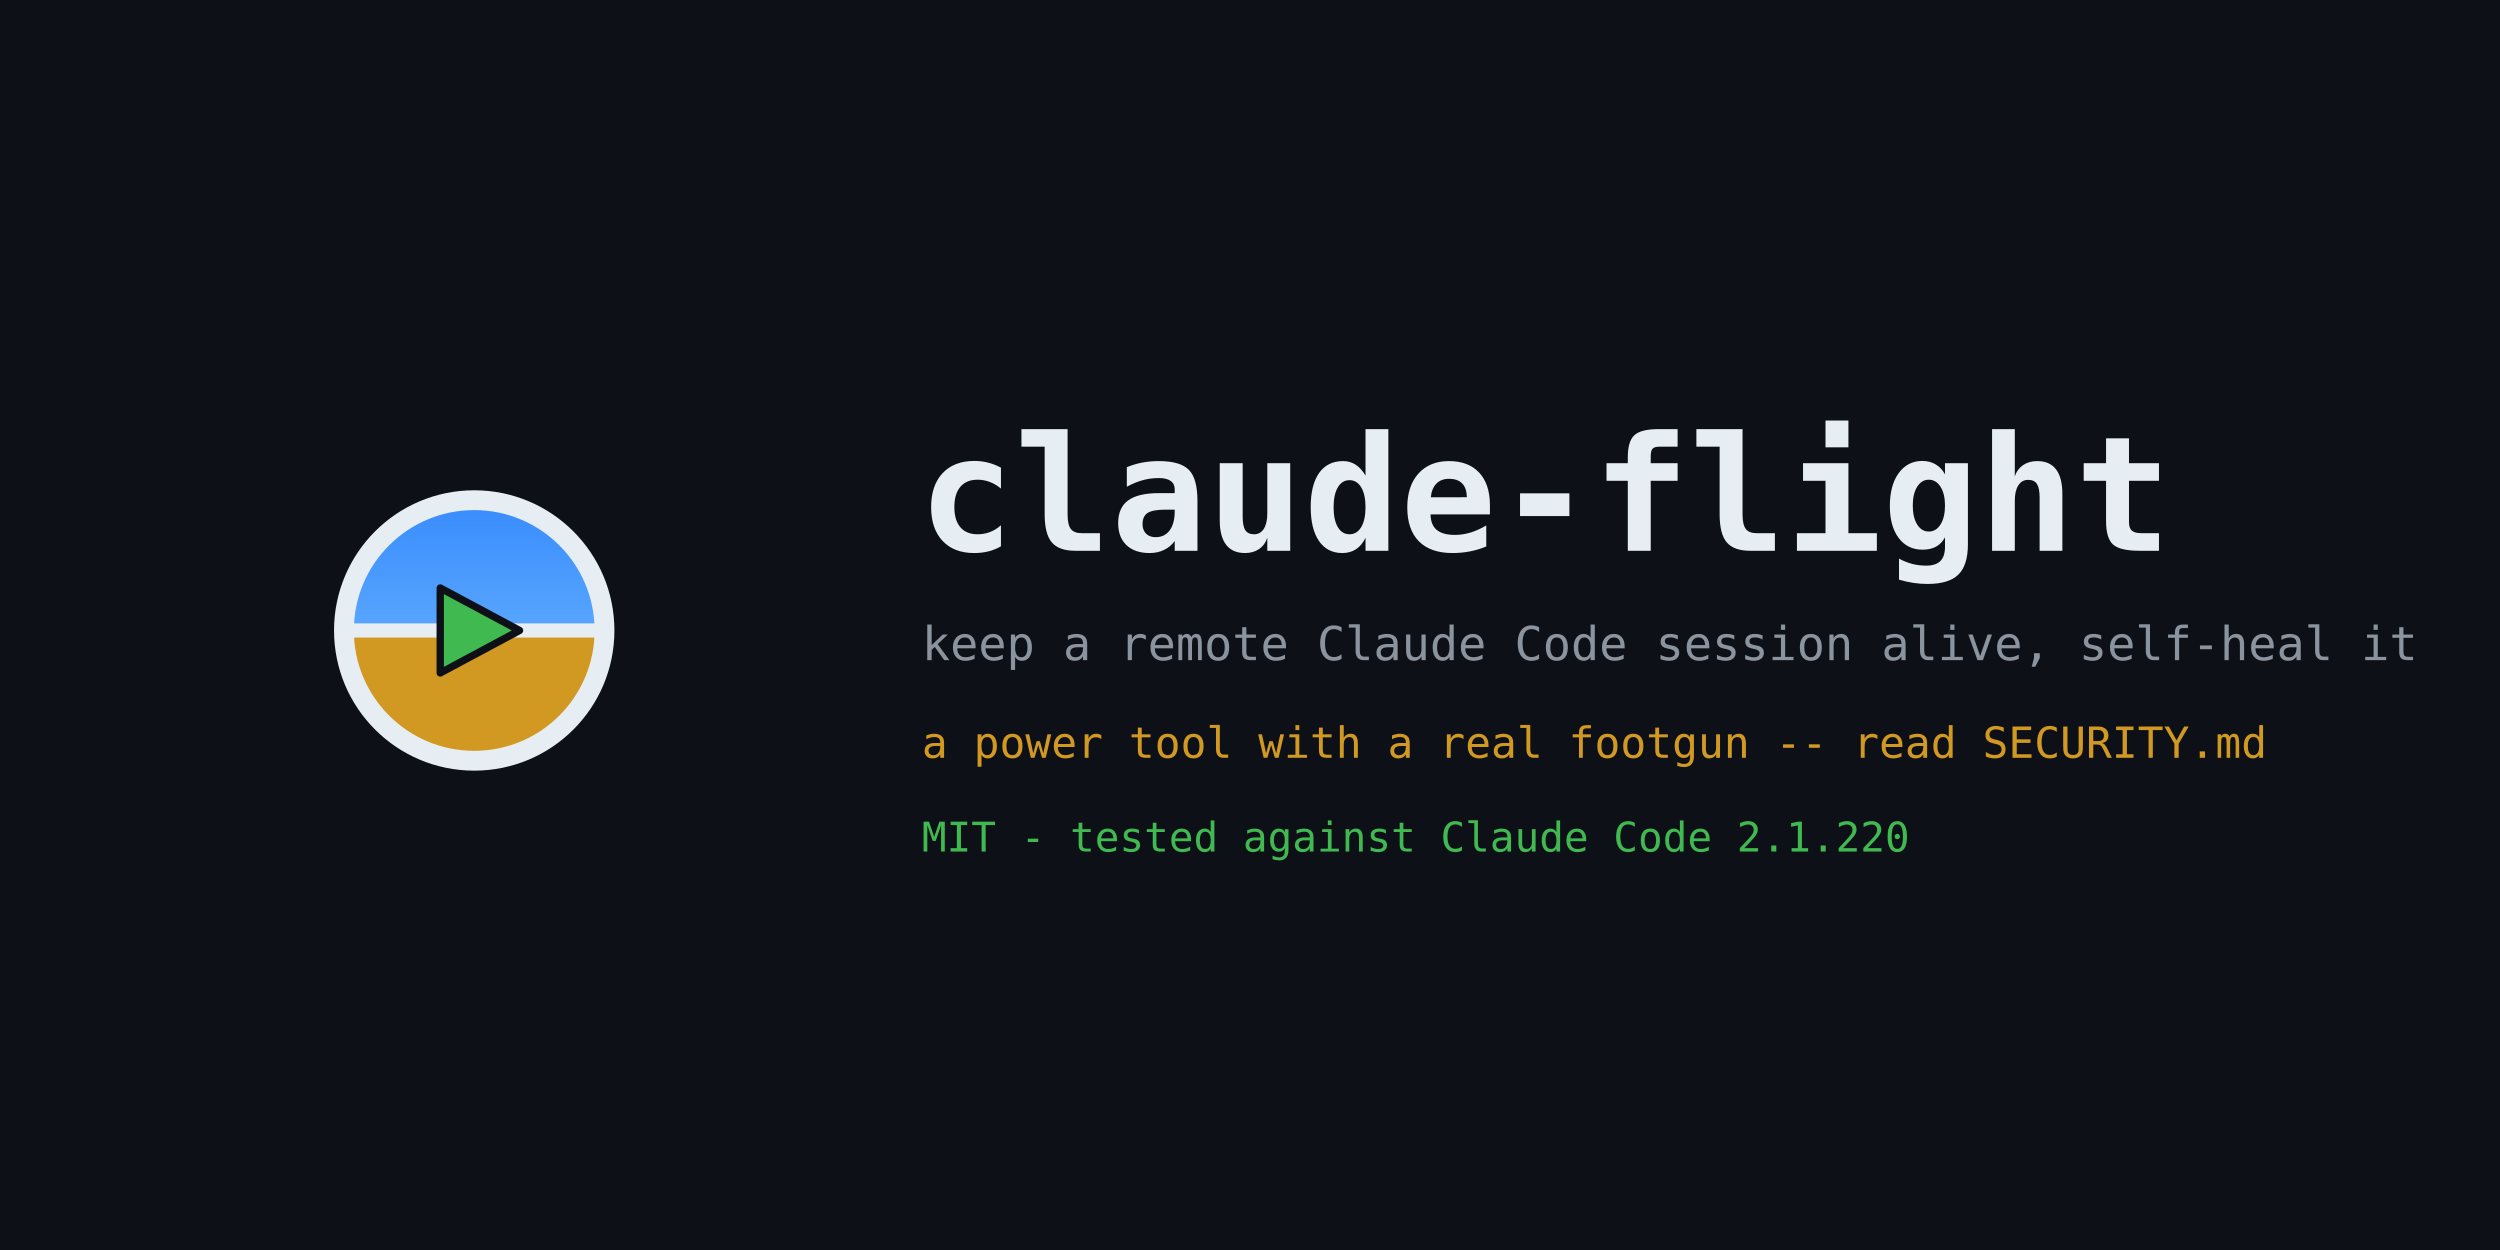
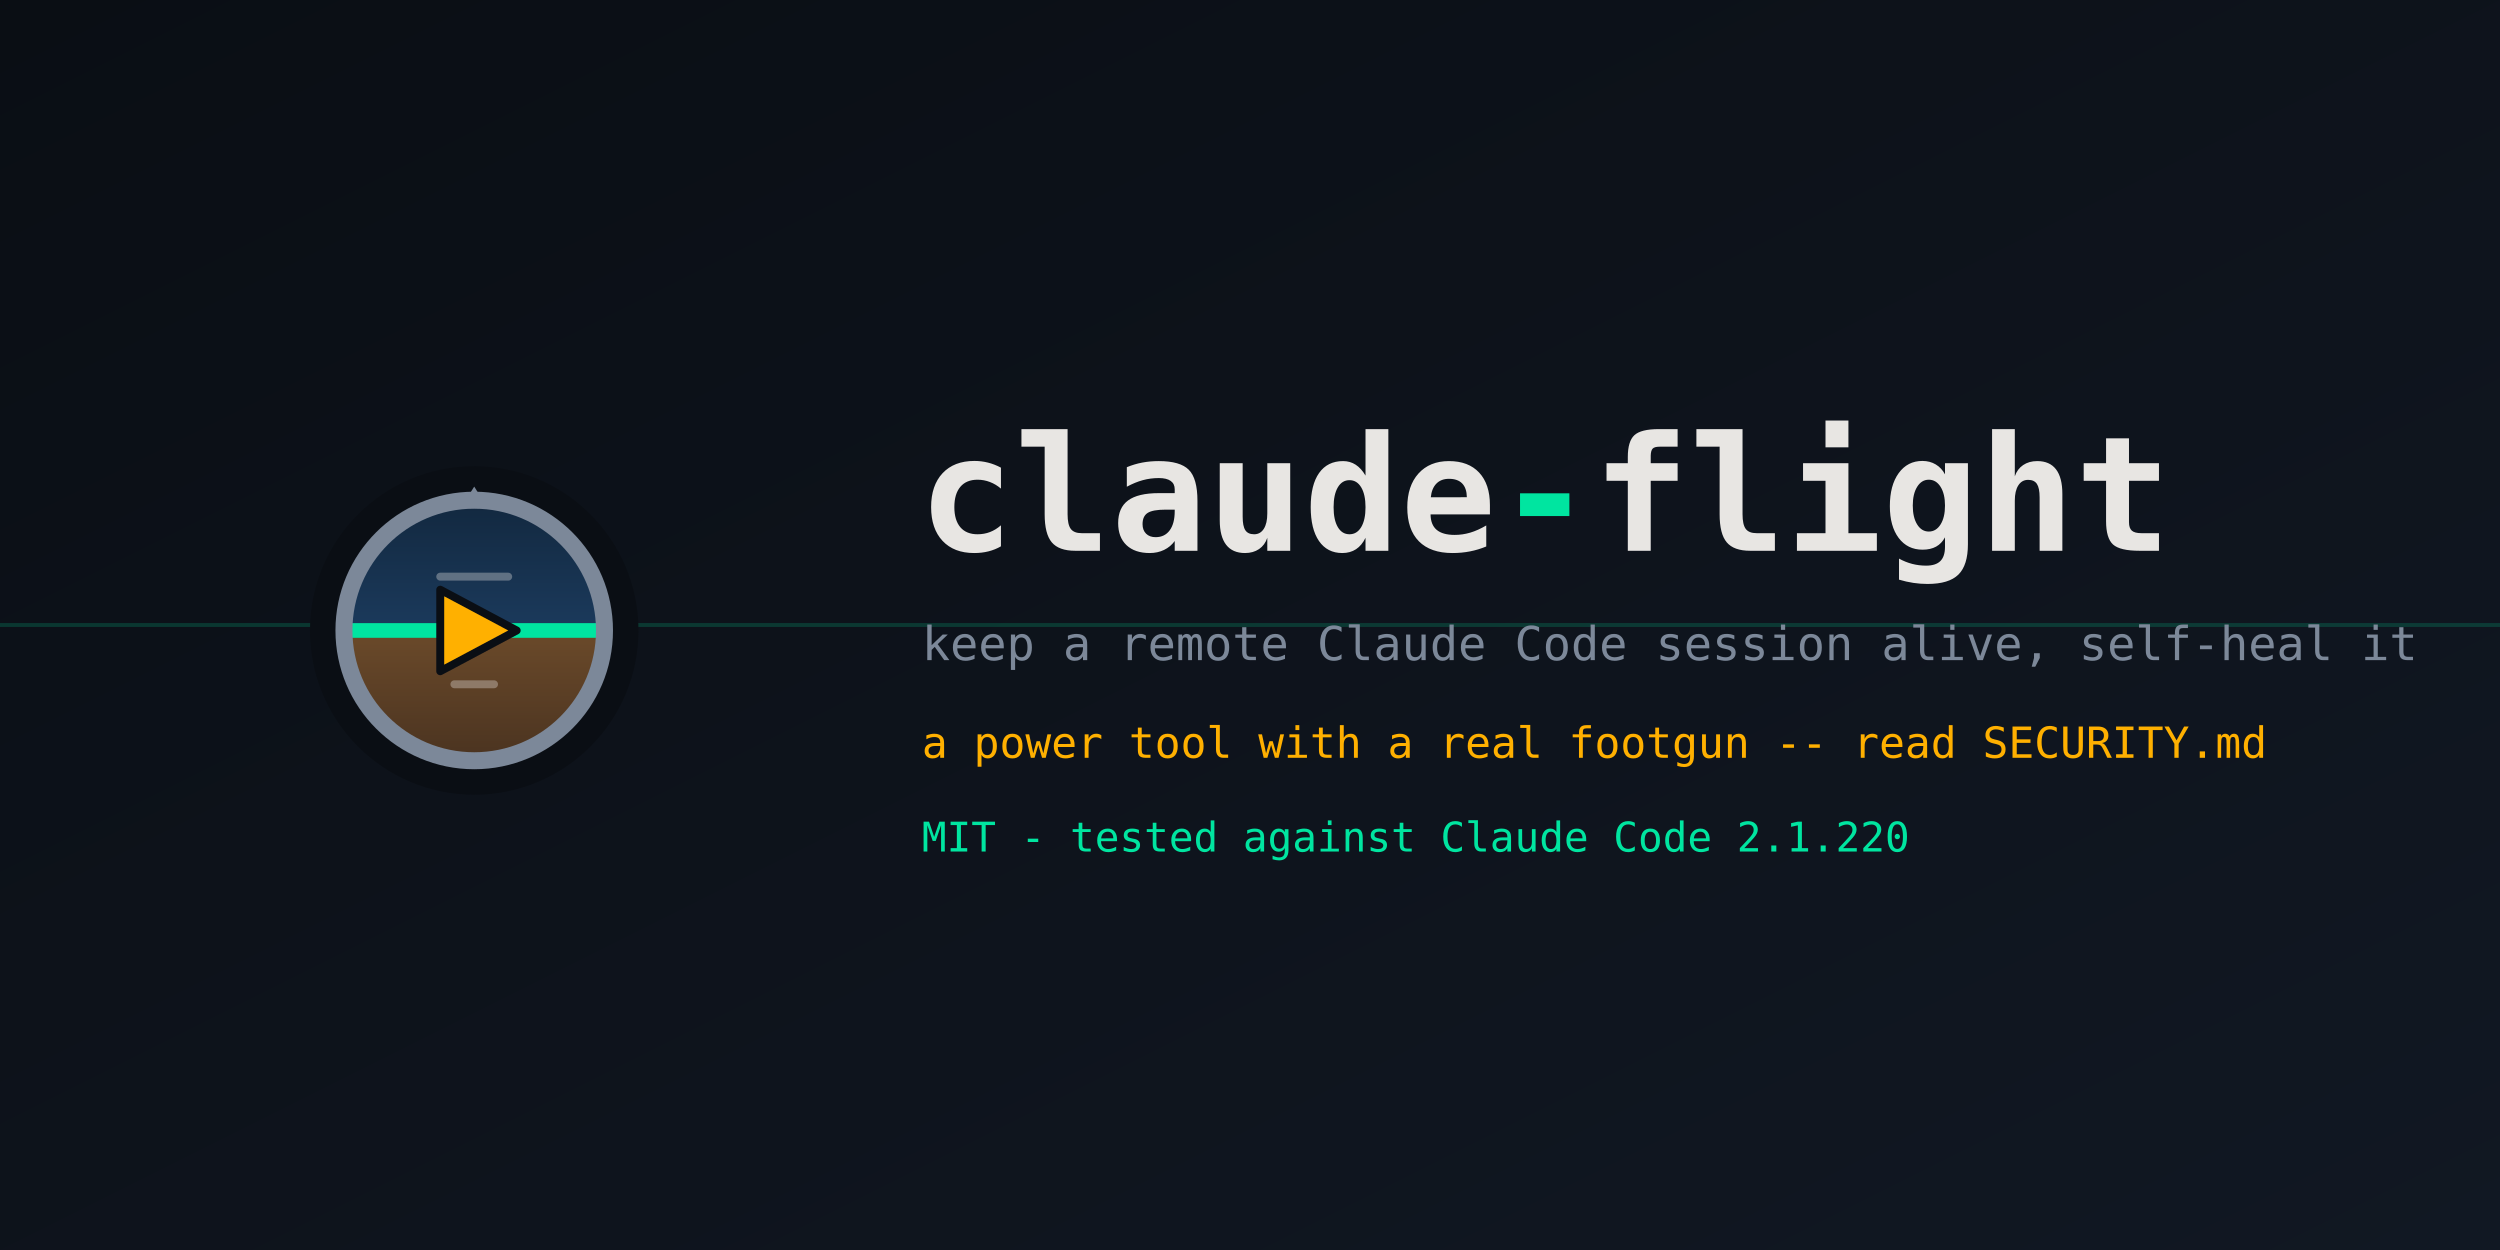
<svg xmlns="http://www.w3.org/2000/svg" viewBox="0 0 1280 640" width="1280" height="640" role="img" aria-label="claude-flight">
  <defs>
    <clipPath id="dial2">
      <circle cx="32" cy="32" r="23" />
    </clipPath>
    <linearGradient id="sky2" x1="0" y1="0" x2="0" y2="1">
-       <stop offset="0" stop-color="#388bfd" />
-       <stop offset="1" stop-color="#58a6ff" />
+       <stop offset="0" stop-color="#12283F" />
+       <stop offset="1" stop-color="#1B3A5C" />
+     </linearGradient>
+     <linearGradient id="ground2" x1="0" y1="0" x2="0" y2="1">
+       <stop offset="0" stop-color="#6B4A2A" />
+       <stop offset="1" stop-color="#4A3320" />
+     </linearGradient>
+     <linearGradient id="panel" x1="0" y1="0" x2="1" y2="1">
+       <stop offset="0" stop-color="#0A0E14" />
+       <stop offset="1" stop-color="#111823" />
    </linearGradient>
  </defs>
-   <rect width="1280" height="640" fill="#0d1117" />
+   <rect width="1280" height="640" fill="url(#panel)" />
+   <line x1="0" y1="320" x2="1280" y2="320" stroke="#00E5A0" stroke-width="2" stroke-opacity="0.18" />
  <g transform="translate(150 230) scale(2.9)">
+     <circle cx="32" cy="32" r="29" fill="#0A0E14" />
    <g clip-path="url(#dial2)">
      <rect x="9" y="9" width="46" height="23" fill="url(#sky2)" />
-       <rect x="9" y="32" width="46" height="23" fill="#d29922" />
+       <rect x="9" y="32" width="46" height="23" fill="url(#ground2)" />
+       <g stroke="#E8E6E3" stroke-opacity="0.35" stroke-width="1.4" stroke-linecap="round">
+         <line x1="26" y1="22.5" x2="38" y2="22.5" />
+         <line x1="28.5" y1="41.5" x2="35.5" y2="41.5" />
+       </g>
    </g>
-     <circle cx="32" cy="32" r="23" fill="none" stroke="#e6edf3" stroke-width="3.5" />
-     <line x1="9.5" y1="32" x2="54.5" y2="32" stroke="#e6edf3" stroke-width="2.5" />
-     <path d="M26 24.5 L40 32 L26 39.5 Z" fill="#3fb950" stroke="#0d1117" stroke-width="1.3" stroke-linejoin="round" />
+     <line x1="9" y1="32" x2="55" y2="32" stroke="#00E5A0" stroke-width="2.6" stroke-linecap="round" />
+     <circle cx="32" cy="32" r="23" fill="none" stroke="#7C8899" stroke-width="3" />
+     <path d="M32 6.6 L29.6 10.4 L34.4 10.4 Z" fill="#7C8899" />
+     <path d="M26 24.8 L39.5 32 L26 39.2 Z" fill="#FFB000" stroke="#0A0E14" stroke-width="1.4" stroke-linejoin="round" />
  </g>
-   <text x="470" y="282" font-family="monospace" font-size="82" font-weight="bold" fill="#e6edf3">claude-flight</text>
-   <text x="472" y="338" font-family="monospace" font-size="24" fill="#8b949e">keep a remote Claude Code session alive, self-heal it</text>
-   <text x="472" y="388" font-family="monospace" font-size="22" fill="#d29922">a power tool with a real footgun -- read SECURITY.md</text>
-   <text x="472" y="436" font-family="monospace" font-size="21" fill="#3fb950">MIT  -  tested against Claude Code 2.1.220</text>
+   <text x="470" y="282" font-family="ui-monospace, SFMono-Regular, Menlo, Consolas, monospace" font-size="82" font-weight="bold" fill="#E8E6E3">claude<tspan fill="#00E5A0">-</tspan>flight</text>
+   <text x="472" y="338" font-family="ui-monospace, SFMono-Regular, Menlo, Consolas, monospace" font-size="24" fill="#7C8899">keep a remote Claude Code session alive, self-heal it</text>
+   <text x="472" y="388" font-family="ui-monospace, SFMono-Regular, Menlo, Consolas, monospace" font-size="22" fill="#FFB000">a power tool with a real footgun -- read SECURITY.md</text>
+   <text x="472" y="436" font-family="ui-monospace, SFMono-Regular, Menlo, Consolas, monospace" font-size="21" fill="#00E5A0">MIT  -  tested against Claude Code 2.1.220</text>
</svg>
